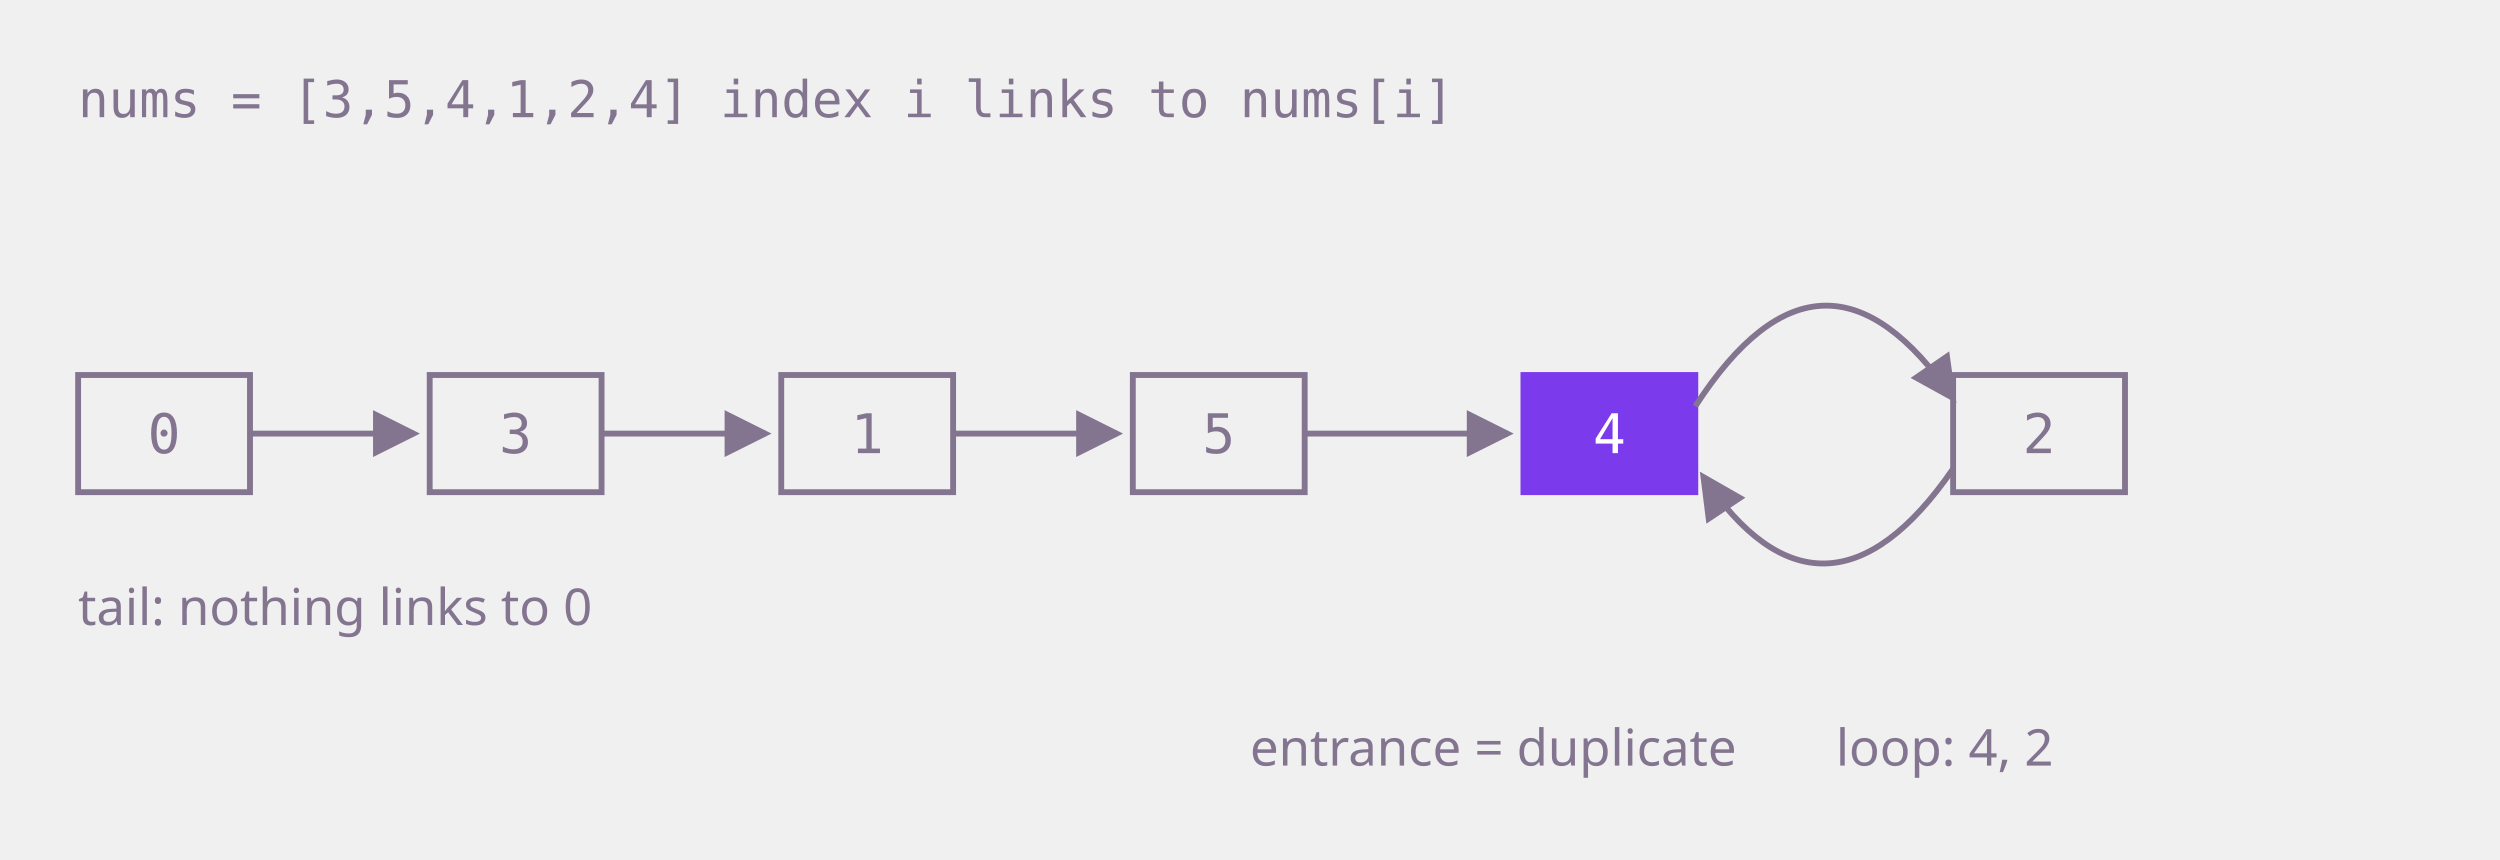
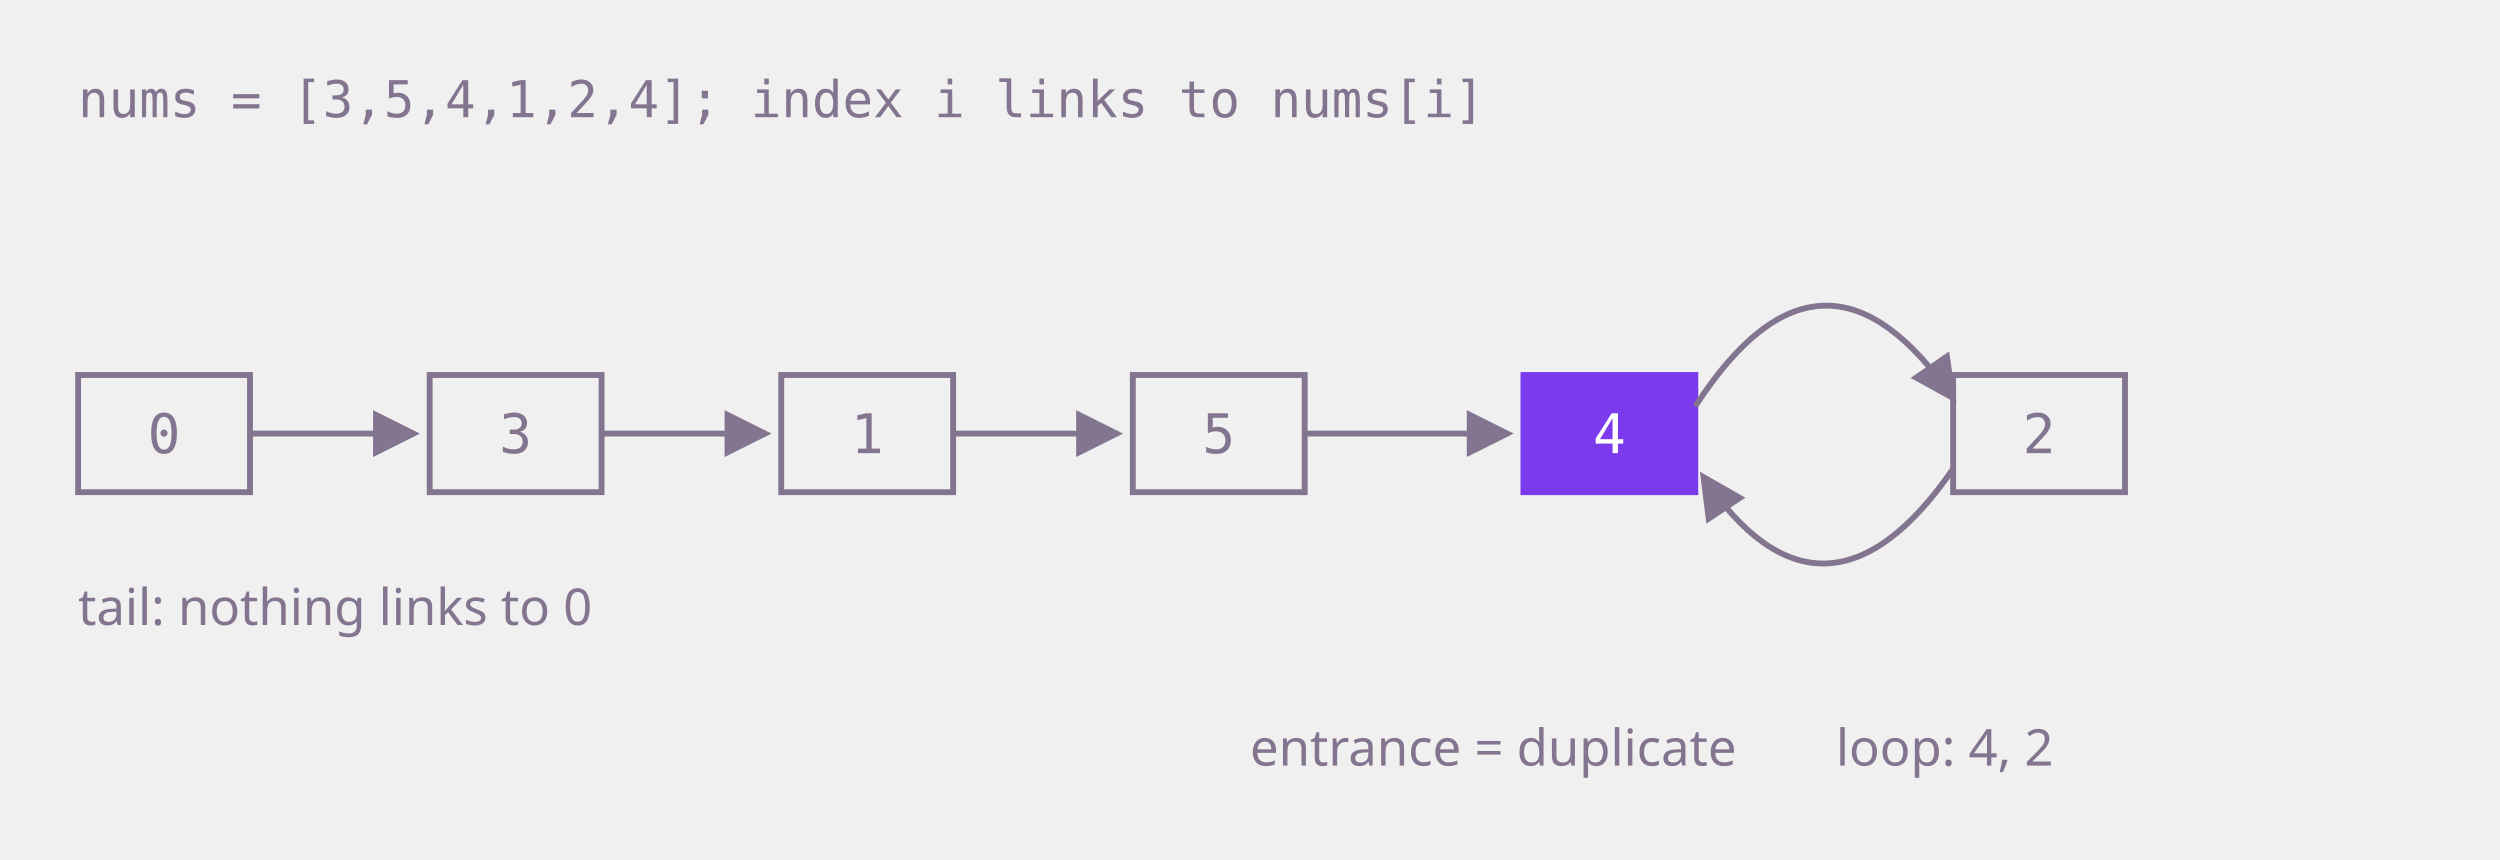
<svg xmlns="http://www.w3.org/2000/svg" viewBox="0 0 640 220" width="640" height="220" role="img">
  <defs>
    <marker id="a" markerWidth="8" markerHeight="8" refX="7" refY="4" orient="auto">
      <path d="M0,0 L8,4 L0,8 z" fill="#83748f" />
    </marker>
  </defs>
  <g font-family="JetBrains Mono, Consolas, monospace" font-size="13" fill="#83748f">
-     <text x="20" y="30">nums = [3,5,4,1,2,4]   index i links to nums[i]</text>
+     <text x="20" y="30">nums = [3,5,4,1,2,4]; index i links to nums[i]</text>
  </g>
  <g font-family="Hanken Grotesk, Segoe UI, sans-serif" font-size="13" fill="#83748f">
    <text x="20" y="160">tail: nothing links to 0</text>
    <text x="470" y="196">loop: 4, 2</text>
    <text x="320" y="196">entrance = duplicate</text>
  </g>
  <g fill="none" stroke="#83748f" stroke-width="1.5">
    <rect x="20" y="96" width="44" height="30" />
    <rect x="110" y="96" width="44" height="30" />
    <rect x="200" y="96" width="44" height="30" />
    <rect x="290" y="96" width="44" height="30" />
    <rect x="500" y="96" width="44" height="30" />
  </g>
  <rect x="390" y="96" width="44" height="30" fill="#7c3aed" stroke="#7c3aed" stroke-width="1.5" />
  <g stroke="#83748f" stroke-width="1.5" fill="none" marker-end="url(#a)">
    <path d="M 64 111 L 106 111" />
    <path d="M 154 111 L 196 111" />
    <path d="M 244 111 L 286 111" />
    <path d="M 334 111 L 386 111" />
    <path d="M 434 104 C 456 70, 478 70, 500 102" />
    <path d="M 500 120 C 478 152, 456 152, 436 122" />
  </g>
  <g font-family="JetBrains Mono, Consolas, monospace" font-size="14" fill="#83748f" text-anchor="middle">
    <text x="42" y="116">0</text>
    <text x="132" y="116">3</text>
    <text x="222" y="116">1</text>
    <text x="312" y="116">5</text>
    <text x="412" y="116" fill="#ffffff">4</text>
    <text x="522" y="116">2</text>
  </g>
</svg>
